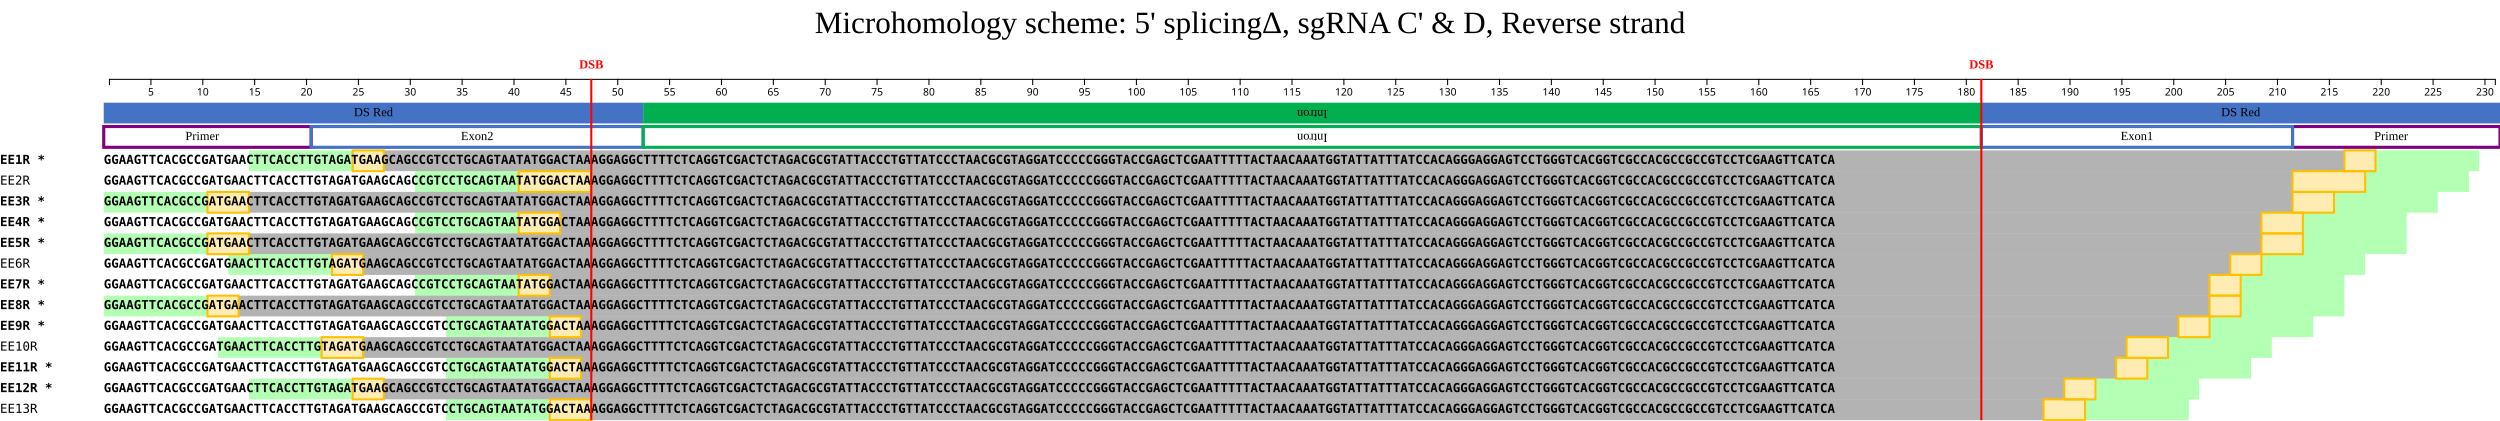
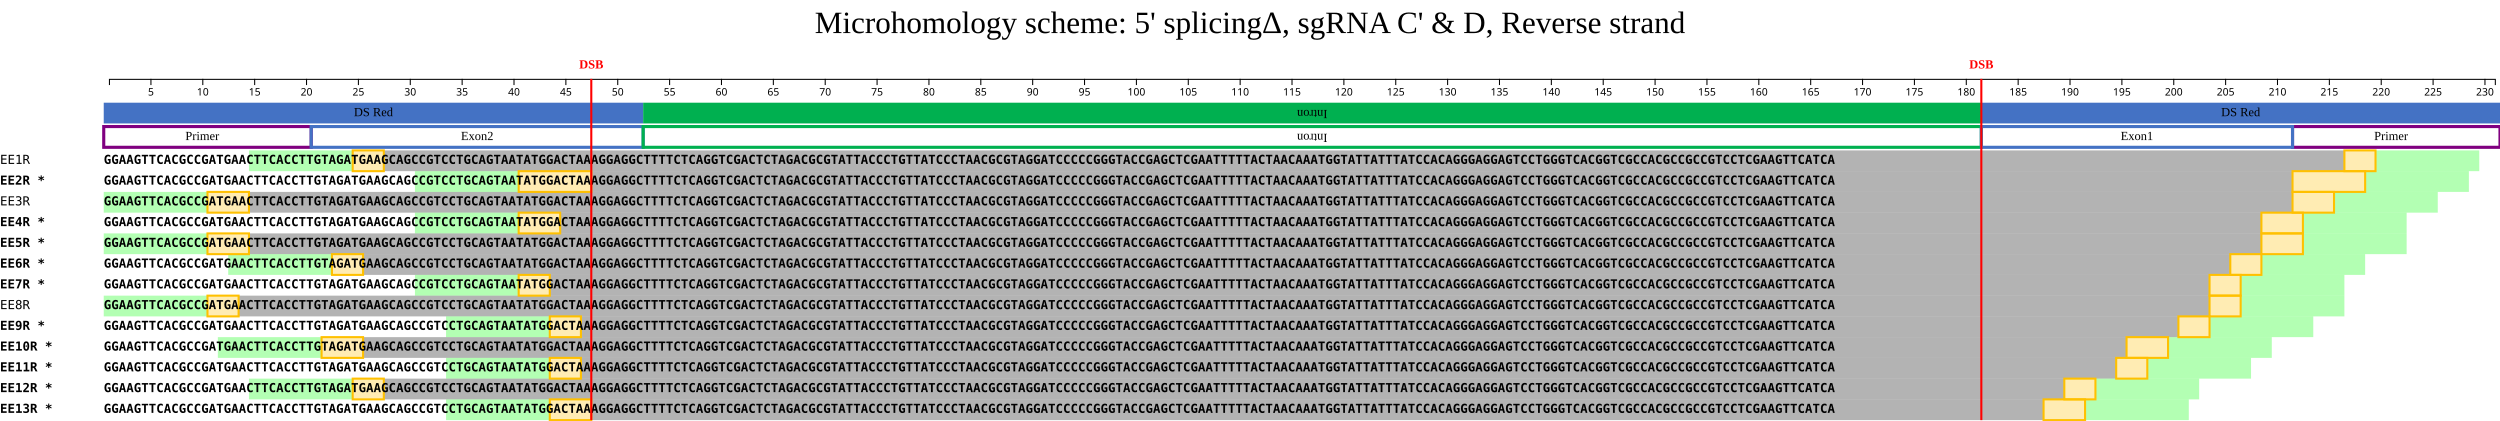
<svg width="2410" height="405">
  <g width="2410" height="50">
    <text x="1205" y="25" style="text-anchor: middle; dominant-baseline: middle; overflow: visible; font-size: 30px;">Microhomology scheme: 5' splicingΔ, sgRNA C' &amp; D, Reverse strand</text>
  </g>
  <g transform="translate(0, 53)" width="2410" height="352">
    <g transform="translate(100, 23)" width="2310" height="20">
      <g fill="none" font-size="10" font-family="sans-serif" text-anchor="middle">
        <path class="domain" stroke="currentColor" d="M5.5,6V0.5H2305.5V6" />
        <g class="tick" opacity="1" transform="translate(45.5,0)">
          <line stroke="currentColor" y2="6" />
          <text fill="currentColor" y="9" dy="0.71em">5</text>
        </g>
        <g class="tick" opacity="1" transform="translate(95.5,0)">
          <line stroke="currentColor" y2="6" />
          <text fill="currentColor" y="9" dy="0.71em">10</text>
        </g>
        <g class="tick" opacity="1" transform="translate(145.5,0)">
          <line stroke="currentColor" y2="6" />
          <text fill="currentColor" y="9" dy="0.71em">15</text>
        </g>
        <g class="tick" opacity="1" transform="translate(195.5,0)">
          <line stroke="currentColor" y2="6" />
          <text fill="currentColor" y="9" dy="0.71em">20</text>
        </g>
        <g class="tick" opacity="1" transform="translate(245.5,0)">
          <line stroke="currentColor" y2="6" />
          <text fill="currentColor" y="9" dy="0.71em">25</text>
        </g>
        <g class="tick" opacity="1" transform="translate(295.5,0)">
          <line stroke="currentColor" y2="6" />
          <text fill="currentColor" y="9" dy="0.71em">30</text>
        </g>
        <g class="tick" opacity="1" transform="translate(345.5,0)">
          <line stroke="currentColor" y2="6" />
          <text fill="currentColor" y="9" dy="0.71em">35</text>
        </g>
        <g class="tick" opacity="1" transform="translate(395.5,0)">
          <line stroke="currentColor" y2="6" />
          <text fill="currentColor" y="9" dy="0.71em">40</text>
        </g>
        <g class="tick" opacity="1" transform="translate(445.5,0)">
          <line stroke="currentColor" y2="6" />
          <text fill="currentColor" y="9" dy="0.71em">45</text>
        </g>
        <g class="tick" opacity="1" transform="translate(495.5,0)">
          <line stroke="currentColor" y2="6" />
          <text fill="currentColor" y="9" dy="0.71em">50</text>
        </g>
        <g class="tick" opacity="1" transform="translate(545.5,0)">
          <line stroke="currentColor" y2="6" />
          <text fill="currentColor" y="9" dy="0.71em">55</text>
        </g>
        <g class="tick" opacity="1" transform="translate(595.5,0)">
          <line stroke="currentColor" y2="6" />
          <text fill="currentColor" y="9" dy="0.71em">60</text>
        </g>
        <g class="tick" opacity="1" transform="translate(645.5,0)">
          <line stroke="currentColor" y2="6" />
          <text fill="currentColor" y="9" dy="0.71em">65</text>
        </g>
        <g class="tick" opacity="1" transform="translate(695.5,0)">
          <line stroke="currentColor" y2="6" />
          <text fill="currentColor" y="9" dy="0.71em">70</text>
        </g>
        <g class="tick" opacity="1" transform="translate(745.5,0)">
          <line stroke="currentColor" y2="6" />
          <text fill="currentColor" y="9" dy="0.71em">75</text>
        </g>
        <g class="tick" opacity="1" transform="translate(795.5,0)">
          <line stroke="currentColor" y2="6" />
          <text fill="currentColor" y="9" dy="0.71em">80</text>
        </g>
        <g class="tick" opacity="1" transform="translate(845.5,0)">
          <line stroke="currentColor" y2="6" />
          <text fill="currentColor" y="9" dy="0.71em">85</text>
        </g>
        <g class="tick" opacity="1" transform="translate(895.5,0)">
          <line stroke="currentColor" y2="6" />
          <text fill="currentColor" y="9" dy="0.71em">90</text>
        </g>
        <g class="tick" opacity="1" transform="translate(945.5,0)">
          <line stroke="currentColor" y2="6" />
          <text fill="currentColor" y="9" dy="0.71em">95</text>
        </g>
        <g class="tick" opacity="1" transform="translate(995.5,0)">
          <line stroke="currentColor" y2="6" />
          <text fill="currentColor" y="9" dy="0.71em">100</text>
        </g>
        <g class="tick" opacity="1" transform="translate(1045.5,0)">
          <line stroke="currentColor" y2="6" />
          <text fill="currentColor" y="9" dy="0.71em">105</text>
        </g>
        <g class="tick" opacity="1" transform="translate(1095.5,0)">
          <line stroke="currentColor" y2="6" />
          <text fill="currentColor" y="9" dy="0.71em">110</text>
        </g>
        <g class="tick" opacity="1" transform="translate(1145.5,0)">
          <line stroke="currentColor" y2="6" />
          <text fill="currentColor" y="9" dy="0.71em">115</text>
        </g>
        <g class="tick" opacity="1" transform="translate(1195.5,0)">
          <line stroke="currentColor" y2="6" />
          <text fill="currentColor" y="9" dy="0.71em">120</text>
        </g>
        <g class="tick" opacity="1" transform="translate(1245.5,0)">
          <line stroke="currentColor" y2="6" />
          <text fill="currentColor" y="9" dy="0.71em">125</text>
        </g>
        <g class="tick" opacity="1" transform="translate(1295.5,0)">
          <line stroke="currentColor" y2="6" />
          <text fill="currentColor" y="9" dy="0.71em">130</text>
        </g>
        <g class="tick" opacity="1" transform="translate(1345.5,0)">
          <line stroke="currentColor" y2="6" />
          <text fill="currentColor" y="9" dy="0.71em">135</text>
        </g>
        <g class="tick" opacity="1" transform="translate(1395.5,0)">
          <line stroke="currentColor" y2="6" />
          <text fill="currentColor" y="9" dy="0.71em">140</text>
        </g>
        <g class="tick" opacity="1" transform="translate(1445.5,0)">
          <line stroke="currentColor" y2="6" />
          <text fill="currentColor" y="9" dy="0.71em">145</text>
        </g>
        <g class="tick" opacity="1" transform="translate(1495.5,0)">
          <line stroke="currentColor" y2="6" />
          <text fill="currentColor" y="9" dy="0.71em">150</text>
        </g>
        <g class="tick" opacity="1" transform="translate(1545.5,0)">
          <line stroke="currentColor" y2="6" />
          <text fill="currentColor" y="9" dy="0.71em">155</text>
        </g>
        <g class="tick" opacity="1" transform="translate(1595.5,0)">
          <line stroke="currentColor" y2="6" />
          <text fill="currentColor" y="9" dy="0.71em">160</text>
        </g>
        <g class="tick" opacity="1" transform="translate(1645.5,0)">
          <line stroke="currentColor" y2="6" />
          <text fill="currentColor" y="9" dy="0.71em">165</text>
        </g>
        <g class="tick" opacity="1" transform="translate(1695.5,0)">
          <line stroke="currentColor" y2="6" />
          <text fill="currentColor" y="9" dy="0.71em">170</text>
        </g>
        <g class="tick" opacity="1" transform="translate(1745.5,0)">
          <line stroke="currentColor" y2="6" />
          <text fill="currentColor" y="9" dy="0.71em">175</text>
        </g>
        <g class="tick" opacity="1" transform="translate(1795.5,0)">
          <line stroke="currentColor" y2="6" />
          <text fill="currentColor" y="9" dy="0.71em">180</text>
        </g>
        <g class="tick" opacity="1" transform="translate(1845.5,0)">
          <line stroke="currentColor" y2="6" />
          <text fill="currentColor" y="9" dy="0.71em">185</text>
        </g>
        <g class="tick" opacity="1" transform="translate(1895.5,0)">
          <line stroke="currentColor" y2="6" />
          <text fill="currentColor" y="9" dy="0.71em">190</text>
        </g>
        <g class="tick" opacity="1" transform="translate(1945.5,0)">
          <line stroke="currentColor" y2="6" />
          <text fill="currentColor" y="9" dy="0.71em">195</text>
        </g>
        <g class="tick" opacity="1" transform="translate(1995.5,0)">
          <line stroke="currentColor" y2="6" />
          <text fill="currentColor" y="9" dy="0.71em">200</text>
        </g>
        <g class="tick" opacity="1" transform="translate(2045.5,0)">
          <line stroke="currentColor" y2="6" />
          <text fill="currentColor" y="9" dy="0.71em">205</text>
        </g>
        <g class="tick" opacity="1" transform="translate(2095.5,0)">
          <line stroke="currentColor" y2="6" />
          <text fill="currentColor" y="9" dy="0.71em">210</text>
        </g>
        <g class="tick" opacity="1" transform="translate(2145.5,0)">
          <line stroke="currentColor" y2="6" />
          <text fill="currentColor" y="9" dy="0.71em">215</text>
        </g>
        <g class="tick" opacity="1" transform="translate(2195.5,0)">
          <line stroke="currentColor" y2="6" />
          <text fill="currentColor" y="9" dy="0.71em">220</text>
        </g>
        <g class="tick" opacity="1" transform="translate(2245.5,0)">
          <line stroke="currentColor" y2="6" />
          <text fill="currentColor" y="9" dy="0.71em">225</text>
        </g>
        <g class="tick" opacity="1" transform="translate(2295.5,0)">
          <line stroke="currentColor" y2="6" />
          <text fill="currentColor" y="9" dy="0.71em">230</text>
        </g>
      </g>
    </g>
    <g transform="translate(100, 46)" width="2310" height="20" style="overflow: visible;">
      <rect x="0" y="0" width="520" height="20" style="fill: rgb(68, 114, 196);" />
      <text text-anchor="middle" transform="translate(260, 10)" dy=".5ex">DS Red</text>
      <rect x="520" y="0" width="1290" height="20" style="fill: rgb(0, 176, 80);" />
      <text text-anchor="middle" transform="translate(1165, 10)rotate(180)" dy=".5ex">Intron</text>
      <rect x="1810" y="0" width="500" height="20" style="fill: rgb(68, 114, 196);" />
      <text text-anchor="middle" transform="translate(2060, 10)" dy=".5ex">DS Red</text>
    </g>
    <g transform="translate(100, 69)" width="2310" height="20">
      <rect x="0" y="0" width="200" height="20" style="fill: rgba(0, 0, 0, 0); fill-opacity: 0; stroke: purple; stroke-opacity: 1; stroke-width: 3;" />
      <text text-anchor="middle" x="95" y="10" dy=".5ex">Primer</text>
      <rect x="2110" y="0" width="200" height="20" style="fill: rgba(0, 0, 0, 0); fill-opacity: 0; stroke: purple; stroke-opacity: 1; stroke-width: 3;" />
      <text text-anchor="middle" x="2205" y="10" dy=".5ex">Primer</text>
    </g>
    <g transform="translate(100, 69)" width="2310" height="20">
      <rect x="200" y="0" width="320" height="20" style="fill: rgba(0, 0, 0, 0); fill-opacity: 0; stroke: rgb(68, 114, 196); stroke-opacity: 1; stroke-width: 3;" />
      <text text-anchor="middle" transform="translate(360, 10)" dy=".5ex">Exon2</text>
      <rect x="520" y="0" width="1290" height="20" style="fill: rgba(0, 0, 0, 0); fill-opacity: 0; stroke: rgb(0, 176, 80); stroke-opacity: 1; stroke-width: 3;" />
      <text text-anchor="middle" transform="translate(1165, 10)rotate(180)" dy=".5ex">Intron</text>
      <rect x="1810" y="0" width="300" height="20" style="fill: rgba(0, 0, 0, 0); fill-opacity: 0; stroke: rgb(68, 114, 196); stroke-opacity: 1; stroke-width: 3;" />
      <text text-anchor="middle" transform="translate(1960, 10)" dy=".5ex">Exon1</text>
    </g>
    <g transform="translate(0, 92)" width="100" height="260" style="overflow: visible;">
      <g transform="translate(0, 0)" width="100" height="20" style="overflow: visible;">
-         <text x="0" y="10" dy=".5ex" style="font-family: monospace; font-weight: bold;">EE1R *</text>
+         <text x="0" y="10" dy=".5ex" style="font-family: monospace; font-weight: normal;">EE1R</text>
      </g>
      <g transform="translate(0, 20)" width="100" height="20" style="overflow: visible;">
-         <text x="0" y="10" dy=".5ex" style="font-family: monospace; font-weight: normal;">EE2R</text>
+         <text x="0" y="10" dy=".5ex" style="font-family: monospace; font-weight: bold;">EE2R *</text>
      </g>
      <g transform="translate(0, 40)" width="100" height="20" style="overflow: visible;">
-         <text x="0" y="10" dy=".5ex" style="font-family: monospace; font-weight: bold;">EE3R *</text>
+         <text x="0" y="10" dy=".5ex" style="font-family: monospace; font-weight: normal;">EE3R</text>
      </g>
      <g transform="translate(0, 60)" width="100" height="20" style="overflow: visible;">
        <text x="0" y="10" dy=".5ex" style="font-family: monospace; font-weight: bold;">EE4R *</text>
      </g>
      <g transform="translate(0, 80)" width="100" height="20" style="overflow: visible;">
        <text x="0" y="10" dy=".5ex" style="font-family: monospace; font-weight: bold;">EE5R *</text>
      </g>
      <g transform="translate(0, 100)" width="100" height="20" style="overflow: visible;">
-         <text x="0" y="10" dy=".5ex" style="font-family: monospace; font-weight: normal;">EE6R</text>
+         <text x="0" y="10" dy=".5ex" style="font-family: monospace; font-weight: bold;">EE6R *</text>
      </g>
      <g transform="translate(0, 120)" width="100" height="20" style="overflow: visible;">
        <text x="0" y="10" dy=".5ex" style="font-family: monospace; font-weight: bold;">EE7R *</text>
      </g>
      <g transform="translate(0, 140)" width="100" height="20" style="overflow: visible;">
-         <text x="0" y="10" dy=".5ex" style="font-family: monospace; font-weight: bold;">EE8R *</text>
+         <text x="0" y="10" dy=".5ex" style="font-family: monospace; font-weight: normal;">EE8R</text>
      </g>
      <g transform="translate(0, 160)" width="100" height="20" style="overflow: visible;">
        <text x="0" y="10" dy=".5ex" style="font-family: monospace; font-weight: bold;">EE9R *</text>
      </g>
      <g transform="translate(0, 180)" width="100" height="20" style="overflow: visible;">
-         <text x="0" y="10" dy=".5ex" style="font-family: monospace; font-weight: normal;">EE10R</text>
+         <text x="0" y="10" dy=".5ex" style="font-family: monospace; font-weight: bold;">EE10R *</text>
      </g>
      <g transform="translate(0, 200)" width="100" height="20" style="overflow: visible;">
        <text x="0" y="10" dy=".5ex" style="font-family: monospace; font-weight: bold;">EE11R *</text>
      </g>
      <g transform="translate(0, 220)" width="100" height="20" style="overflow: visible;">
        <text x="0" y="10" dy=".5ex" style="font-family: monospace; font-weight: bold;">EE12R *</text>
      </g>
      <g transform="translate(0, 240)" width="100" height="20" style="overflow: visible;">
-         <text x="0" y="10" dy=".5ex" style="font-family: monospace; font-weight: normal;">EE13R</text>
+         <text x="0" y="10" dy=".5ex" style="font-family: monospace; font-weight: bold;">EE13R *</text>
      </g>
    </g>
    <g transform="translate(100, 92)" height="260" style="overflow: visible;">
      <rect x="140" y="0" width="100" height="20" style="fill: rgb(0, 255, 0); opacity: 0.3;" />
      <rect x="2190" y="0" width="100" height="20" style="fill: rgb(0, 255, 0); opacity: 0.3;" />
      <rect x="270" y="0" width="1890" height="20" opacity="0.3" style="fill: black;" />
      <rect x="300" y="20" width="100" height="20" style="fill: rgb(0, 255, 0); opacity: 0.3;" />
      <rect x="2180" y="20" width="100" height="20" style="fill: rgb(0, 255, 0); opacity: 0.3;" />
      <rect x="470" y="20" width="1640" height="20" opacity="0.3" style="fill: black;" />
      <rect x="0" y="40" width="100" height="20" style="fill: rgb(0, 255, 0); opacity: 0.3;" />
      <rect x="2150" y="40" width="100" height="20" style="fill: rgb(0, 255, 0); opacity: 0.3;" />
      <rect x="140" y="40" width="1970" height="20" opacity="0.3" style="fill: black;" />
      <rect x="300" y="60" width="100" height="20" style="fill: rgb(0, 255, 0); opacity: 0.3;" />
      <rect x="2120" y="60" width="100" height="20" style="fill: rgb(0, 255, 0); opacity: 0.3;" />
      <rect x="440" y="60" width="1640" height="20" opacity="0.3" style="fill: black;" />
      <rect x="0" y="80" width="100" height="20" style="fill: rgb(0, 255, 0); opacity: 0.3;" />
      <rect x="2120" y="80" width="100" height="20" style="fill: rgb(0, 255, 0); opacity: 0.3;" />
      <rect x="140" y="80" width="1940" height="20" opacity="0.3" style="fill: black;" />
      <rect x="120" y="100" width="100" height="20" style="fill: rgb(0, 255, 0); opacity: 0.3;" />
      <rect x="2080" y="100" width="100" height="20" style="fill: rgb(0, 255, 0); opacity: 0.3;" />
      <rect x="250" y="100" width="1800" height="20" opacity="0.3" style="fill: black;" />
      <rect x="300" y="120" width="100" height="20" style="fill: rgb(0, 255, 0); opacity: 0.3;" />
      <rect x="2060" y="120" width="100" height="20" style="fill: rgb(0, 255, 0); opacity: 0.3;" />
      <rect x="430" y="120" width="1600" height="20" opacity="0.3" style="fill: black;" />
      <rect x="0" y="140" width="100" height="20" style="fill: rgb(0, 255, 0); opacity: 0.3;" />
      <rect x="2060" y="140" width="100" height="20" style="fill: rgb(0, 255, 0); opacity: 0.3;" />
      <rect x="130" y="140" width="1900" height="20" opacity="0.3" style="fill: black;" />
      <rect x="330" y="160" width="100" height="20" style="fill: rgb(0, 255, 0); opacity: 0.3;" />
      <rect x="2030" y="160" width="100" height="20" style="fill: rgb(0, 255, 0); opacity: 0.3;" />
      <rect x="460" y="160" width="1540" height="20" opacity="0.3" style="fill: black;" />
      <rect x="110" y="180" width="100" height="20" style="fill: rgb(0, 255, 0); opacity: 0.3;" />
      <rect x="1990" y="180" width="100" height="20" style="fill: rgb(0, 255, 0); opacity: 0.3;" />
      <rect x="250" y="180" width="1700" height="20" opacity="0.3" style="fill: black;" />
      <rect x="330" y="200" width="100" height="20" style="fill: rgb(0, 255, 0); opacity: 0.3;" />
      <rect x="1970" y="200" width="100" height="20" style="fill: rgb(0, 255, 0); opacity: 0.3;" />
      <rect x="460" y="200" width="1480" height="20" opacity="0.3" style="fill: black;" />
      <rect x="140" y="220" width="100" height="20" style="fill: rgb(0, 255, 0); opacity: 0.3;" />
      <rect x="1920" y="220" width="100" height="20" style="fill: rgb(0, 255, 0); opacity: 0.3;" />
      <rect x="270" y="220" width="1620" height="20" opacity="0.3" style="fill: black;" />
      <rect x="330" y="240" width="100" height="20" style="fill: rgb(0, 255, 0); opacity: 0.3;" />
      <rect x="1910" y="240" width="100" height="20" style="fill: rgb(0, 255, 0); opacity: 0.3;" />
      <rect x="470" y="240" width="1400" height="20" opacity="0.3" style="fill: black;" />
      <rect x="240" y="0" width="30" height="20" style="fill: rgb(255, 192, 0); fill-opacity: 0.3; stroke: rgb(255, 192, 0); stroke-opacity: 1; stroke-width: 2;" />
      <rect x="2160" y="0" width="30" height="20" style="fill: rgb(255, 192, 0); fill-opacity: 0.3; stroke: rgb(255, 192, 0); stroke-opacity: 1; stroke-width: 2;" />
      <g width="2310" height="20" transform="translate(0, 0)">
        <text x="0" y="10" dy=".5ex" textLength="2310" style="font-family: monospace; font-weight: bold;">GGAAGTTCACGCCGATGAACTTCACCTTGTAGATGAAGCAGCCGTCCTGCAGTAATATGGACTAAAGGAGGCTTTTCTCAGGTCGACTCTAGACGCGTATTACCCTGTTATCCCTAACGCGTAGGATCCCCCGGGTACCGAGCTCGAATTTTTACTAACAAATGGTATTATTTATCCACAGGGAGGAGTCCTGGGTCACGGTCGCCACGCCGCCGTCCTCGAAGTTCATCA</text>
      </g>
      <rect x="400" y="20" width="70" height="20" style="fill: rgb(255, 192, 0); fill-opacity: 0.3; stroke: rgb(255, 192, 0); stroke-opacity: 1; stroke-width: 2;" />
      <rect x="2110" y="20" width="70" height="20" style="fill: rgb(255, 192, 0); fill-opacity: 0.3; stroke: rgb(255, 192, 0); stroke-opacity: 1; stroke-width: 2;" />
      <g width="2310" height="20" transform="translate(0, 20)">
        <text x="0" y="10" dy=".5ex" textLength="2310" style="font-family: monospace; font-weight: bold;">GGAAGTTCACGCCGATGAACTTCACCTTGTAGATGAAGCAGCCGTCCTGCAGTAATATGGACTAAAGGAGGCTTTTCTCAGGTCGACTCTAGACGCGTATTACCCTGTTATCCCTAACGCGTAGGATCCCCCGGGTACCGAGCTCGAATTTTTACTAACAAATGGTATTATTTATCCACAGGGAGGAGTCCTGGGTCACGGTCGCCACGCCGCCGTCCTCGAAGTTCATCA</text>
      </g>
      <rect x="100" y="40" width="40" height="20" style="fill: rgb(255, 192, 0); fill-opacity: 0.3; stroke: rgb(255, 192, 0); stroke-opacity: 1; stroke-width: 2;" />
      <rect x="2110" y="40" width="40" height="20" style="fill: rgb(255, 192, 0); fill-opacity: 0.3; stroke: rgb(255, 192, 0); stroke-opacity: 1; stroke-width: 2;" />
      <g width="2310" height="20" transform="translate(0, 40)">
        <text x="0" y="10" dy=".5ex" textLength="2310" style="font-family: monospace; font-weight: bold;">GGAAGTTCACGCCGATGAACTTCACCTTGTAGATGAAGCAGCCGTCCTGCAGTAATATGGACTAAAGGAGGCTTTTCTCAGGTCGACTCTAGACGCGTATTACCCTGTTATCCCTAACGCGTAGGATCCCCCGGGTACCGAGCTCGAATTTTTACTAACAAATGGTATTATTTATCCACAGGGAGGAGTCCTGGGTCACGGTCGCCACGCCGCCGTCCTCGAAGTTCATCA</text>
      </g>
      <rect x="400" y="60" width="40" height="20" style="fill: rgb(255, 192, 0); fill-opacity: 0.3; stroke: rgb(255, 192, 0); stroke-opacity: 1; stroke-width: 2;" />
      <rect x="2080" y="60" width="40" height="20" style="fill: rgb(255, 192, 0); fill-opacity: 0.3; stroke: rgb(255, 192, 0); stroke-opacity: 1; stroke-width: 2;" />
      <g width="2310" height="20" transform="translate(0, 60)">
        <text x="0" y="10" dy=".5ex" textLength="2310" style="font-family: monospace; font-weight: bold;">GGAAGTTCACGCCGATGAACTTCACCTTGTAGATGAAGCAGCCGTCCTGCAGTAATATGGACTAAAGGAGGCTTTTCTCAGGTCGACTCTAGACGCGTATTACCCTGTTATCCCTAACGCGTAGGATCCCCCGGGTACCGAGCTCGAATTTTTACTAACAAATGGTATTATTTATCCACAGGGAGGAGTCCTGGGTCACGGTCGCCACGCCGCCGTCCTCGAAGTTCATCA</text>
      </g>
      <rect x="100" y="80" width="40" height="20" style="fill: rgb(255, 192, 0); fill-opacity: 0.3; stroke: rgb(255, 192, 0); stroke-opacity: 1; stroke-width: 2;" />
      <rect x="2080" y="80" width="40" height="20" style="fill: rgb(255, 192, 0); fill-opacity: 0.3; stroke: rgb(255, 192, 0); stroke-opacity: 1; stroke-width: 2;" />
      <g width="2310" height="20" transform="translate(0, 80)">
        <text x="0" y="10" dy=".5ex" textLength="2310" style="font-family: monospace; font-weight: bold;">GGAAGTTCACGCCGATGAACTTCACCTTGTAGATGAAGCAGCCGTCCTGCAGTAATATGGACTAAAGGAGGCTTTTCTCAGGTCGACTCTAGACGCGTATTACCCTGTTATCCCTAACGCGTAGGATCCCCCGGGTACCGAGCTCGAATTTTTACTAACAAATGGTATTATTTATCCACAGGGAGGAGTCCTGGGTCACGGTCGCCACGCCGCCGTCCTCGAAGTTCATCA</text>
      </g>
      <rect x="220" y="100" width="30" height="20" style="fill: rgb(255, 192, 0); fill-opacity: 0.3; stroke: rgb(255, 192, 0); stroke-opacity: 1; stroke-width: 2;" />
      <rect x="2050" y="100" width="30" height="20" style="fill: rgb(255, 192, 0); fill-opacity: 0.3; stroke: rgb(255, 192, 0); stroke-opacity: 1; stroke-width: 2;" />
      <g width="2310" height="20" transform="translate(0, 100)">
        <text x="0" y="10" dy=".5ex" textLength="2310" style="font-family: monospace; font-weight: bold;">GGAAGTTCACGCCGATGAACTTCACCTTGTAGATGAAGCAGCCGTCCTGCAGTAATATGGACTAAAGGAGGCTTTTCTCAGGTCGACTCTAGACGCGTATTACCCTGTTATCCCTAACGCGTAGGATCCCCCGGGTACCGAGCTCGAATTTTTACTAACAAATGGTATTATTTATCCACAGGGAGGAGTCCTGGGTCACGGTCGCCACGCCGCCGTCCTCGAAGTTCATCA</text>
      </g>
      <rect x="400" y="120" width="30" height="20" style="fill: rgb(255, 192, 0); fill-opacity: 0.3; stroke: rgb(255, 192, 0); stroke-opacity: 1; stroke-width: 2;" />
      <rect x="2030" y="120" width="30" height="20" style="fill: rgb(255, 192, 0); fill-opacity: 0.3; stroke: rgb(255, 192, 0); stroke-opacity: 1; stroke-width: 2;" />
      <g width="2310" height="20" transform="translate(0, 120)">
        <text x="0" y="10" dy=".5ex" textLength="2310" style="font-family: monospace; font-weight: bold;">GGAAGTTCACGCCGATGAACTTCACCTTGTAGATGAAGCAGCCGTCCTGCAGTAATATGGACTAAAGGAGGCTTTTCTCAGGTCGACTCTAGACGCGTATTACCCTGTTATCCCTAACGCGTAGGATCCCCCGGGTACCGAGCTCGAATTTTTACTAACAAATGGTATTATTTATCCACAGGGAGGAGTCCTGGGTCACGGTCGCCACGCCGCCGTCCTCGAAGTTCATCA</text>
      </g>
      <rect x="100" y="140" width="30" height="20" style="fill: rgb(255, 192, 0); fill-opacity: 0.3; stroke: rgb(255, 192, 0); stroke-opacity: 1; stroke-width: 2;" />
      <rect x="2030" y="140" width="30" height="20" style="fill: rgb(255, 192, 0); fill-opacity: 0.3; stroke: rgb(255, 192, 0); stroke-opacity: 1; stroke-width: 2;" />
      <g width="2310" height="20" transform="translate(0, 140)">
        <text x="0" y="10" dy=".5ex" textLength="2310" style="font-family: monospace; font-weight: bold;">GGAAGTTCACGCCGATGAACTTCACCTTGTAGATGAAGCAGCCGTCCTGCAGTAATATGGACTAAAGGAGGCTTTTCTCAGGTCGACTCTAGACGCGTATTACCCTGTTATCCCTAACGCGTAGGATCCCCCGGGTACCGAGCTCGAATTTTTACTAACAAATGGTATTATTTATCCACAGGGAGGAGTCCTGGGTCACGGTCGCCACGCCGCCGTCCTCGAAGTTCATCA</text>
      </g>
      <rect x="430" y="160" width="30" height="20" style="fill: rgb(255, 192, 0); fill-opacity: 0.3; stroke: rgb(255, 192, 0); stroke-opacity: 1; stroke-width: 2;" />
      <rect x="2000" y="160" width="30" height="20" style="fill: rgb(255, 192, 0); fill-opacity: 0.3; stroke: rgb(255, 192, 0); stroke-opacity: 1; stroke-width: 2;" />
      <g width="2310" height="20" transform="translate(0, 160)">
        <text x="0" y="10" dy=".5ex" textLength="2310" style="font-family: monospace; font-weight: bold;">GGAAGTTCACGCCGATGAACTTCACCTTGTAGATGAAGCAGCCGTCCTGCAGTAATATGGACTAAAGGAGGCTTTTCTCAGGTCGACTCTAGACGCGTATTACCCTGTTATCCCTAACGCGTAGGATCCCCCGGGTACCGAGCTCGAATTTTTACTAACAAATGGTATTATTTATCCACAGGGAGGAGTCCTGGGTCACGGTCGCCACGCCGCCGTCCTCGAAGTTCATCA</text>
      </g>
      <rect x="210" y="180" width="40" height="20" style="fill: rgb(255, 192, 0); fill-opacity: 0.3; stroke: rgb(255, 192, 0); stroke-opacity: 1; stroke-width: 2;" />
      <rect x="1950" y="180" width="40" height="20" style="fill: rgb(255, 192, 0); fill-opacity: 0.3; stroke: rgb(255, 192, 0); stroke-opacity: 1; stroke-width: 2;" />
      <g width="2310" height="20" transform="translate(0, 180)">
        <text x="0" y="10" dy=".5ex" textLength="2310" style="font-family: monospace; font-weight: bold;">GGAAGTTCACGCCGATGAACTTCACCTTGTAGATGAAGCAGCCGTCCTGCAGTAATATGGACTAAAGGAGGCTTTTCTCAGGTCGACTCTAGACGCGTATTACCCTGTTATCCCTAACGCGTAGGATCCCCCGGGTACCGAGCTCGAATTTTTACTAACAAATGGTATTATTTATCCACAGGGAGGAGTCCTGGGTCACGGTCGCCACGCCGCCGTCCTCGAAGTTCATCA</text>
      </g>
      <rect x="430" y="200" width="30" height="20" style="fill: rgb(255, 192, 0); fill-opacity: 0.3; stroke: rgb(255, 192, 0); stroke-opacity: 1; stroke-width: 2;" />
      <rect x="1940" y="200" width="30" height="20" style="fill: rgb(255, 192, 0); fill-opacity: 0.3; stroke: rgb(255, 192, 0); stroke-opacity: 1; stroke-width: 2;" />
      <g width="2310" height="20" transform="translate(0, 200)">
        <text x="0" y="10" dy=".5ex" textLength="2310" style="font-family: monospace; font-weight: bold;">GGAAGTTCACGCCGATGAACTTCACCTTGTAGATGAAGCAGCCGTCCTGCAGTAATATGGACTAAAGGAGGCTTTTCTCAGGTCGACTCTAGACGCGTATTACCCTGTTATCCCTAACGCGTAGGATCCCCCGGGTACCGAGCTCGAATTTTTACTAACAAATGGTATTATTTATCCACAGGGAGGAGTCCTGGGTCACGGTCGCCACGCCGCCGTCCTCGAAGTTCATCA</text>
      </g>
      <rect x="240" y="220" width="30" height="20" style="fill: rgb(255, 192, 0); fill-opacity: 0.3; stroke: rgb(255, 192, 0); stroke-opacity: 1; stroke-width: 2;" />
      <rect x="1890" y="220" width="30" height="20" style="fill: rgb(255, 192, 0); fill-opacity: 0.3; stroke: rgb(255, 192, 0); stroke-opacity: 1; stroke-width: 2;" />
      <g width="2310" height="20" transform="translate(0, 220)">
        <text x="0" y="10" dy=".5ex" textLength="2310" style="font-family: monospace; font-weight: bold;">GGAAGTTCACGCCGATGAACTTCACCTTGTAGATGAAGCAGCCGTCCTGCAGTAATATGGACTAAAGGAGGCTTTTCTCAGGTCGACTCTAGACGCGTATTACCCTGTTATCCCTAACGCGTAGGATCCCCCGGGTACCGAGCTCGAATTTTTACTAACAAATGGTATTATTTATCCACAGGGAGGAGTCCTGGGTCACGGTCGCCACGCCGCCGTCCTCGAAGTTCATCA</text>
      </g>
      <rect x="430" y="240" width="40" height="20" style="fill: rgb(255, 192, 0); fill-opacity: 0.3; stroke: rgb(255, 192, 0); stroke-opacity: 1; stroke-width: 2;" />
      <rect x="1870" y="240" width="40" height="20" style="fill: rgb(255, 192, 0); fill-opacity: 0.3; stroke: rgb(255, 192, 0); stroke-opacity: 1; stroke-width: 2;" />
      <g width="2310" height="20" transform="translate(0, 240)">
        <text x="0" y="10" dy=".5ex" textLength="2310" style="font-family: monospace; font-weight: bold;">GGAAGTTCACGCCGATGAACTTCACCTTGTAGATGAAGCAGCCGTCCTGCAGTAATATGGACTAAAGGAGGCTTTTCTCAGGTCGACTCTAGACGCGTATTACCCTGTTATCCCTAACGCGTAGGATCCCCCGGGTACCGAGCTCGAATTTTTACTAACAAATGGTATTATTTATCCACAGGGAGGAGTCCTGGGTCACGGTCGCCACGCCGCCGTCCTCGAAGTTCATCA</text>
      </g>
    </g>
    <line x1="570" x2="570" y1="23" y2="352" style="stroke: red; stroke-width: 2;" />
    <text text-anchor="middle" x="570" y="10" dy=".5ex" style="fill: red; font-weight: bold;">DSB</text>
    <line x1="1910" x2="1910" y1="23" y2="352" style="stroke: red; stroke-width: 2;" />
    <text text-anchor="middle" x="1910" y="10" dy=".5ex" style="fill: red; font-weight: bold;">DSB</text>
  </g>
</svg>
